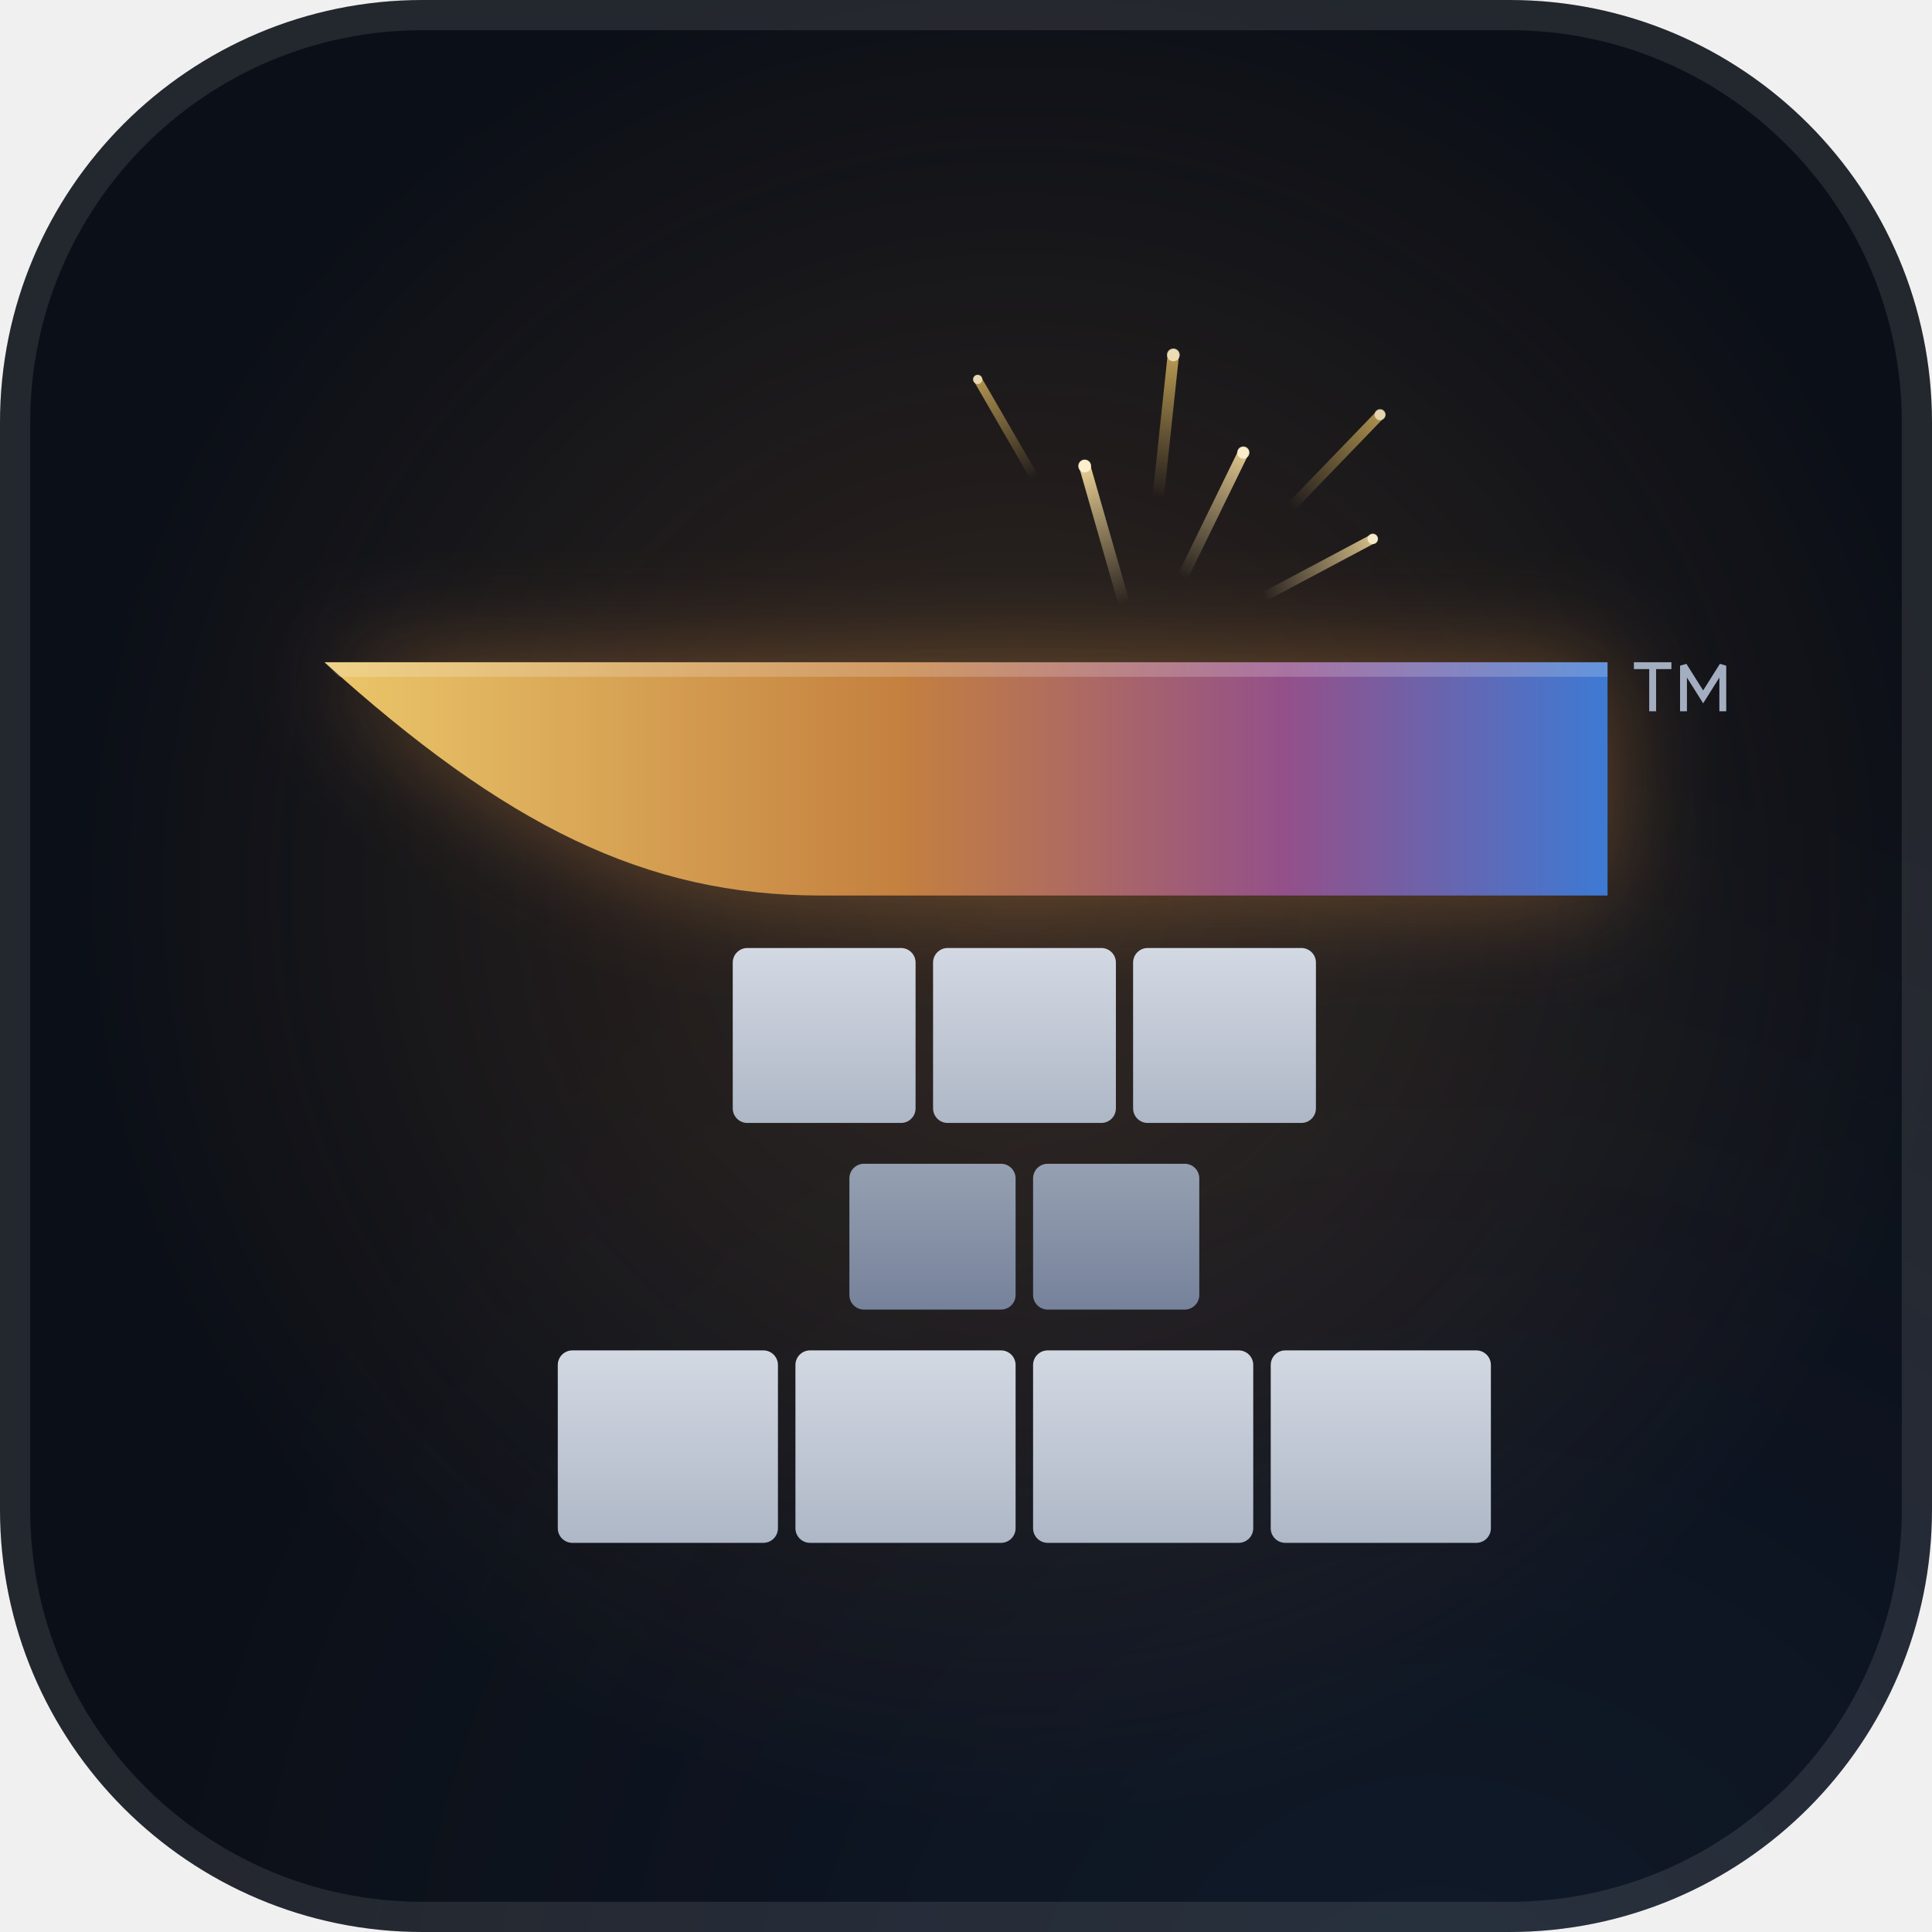
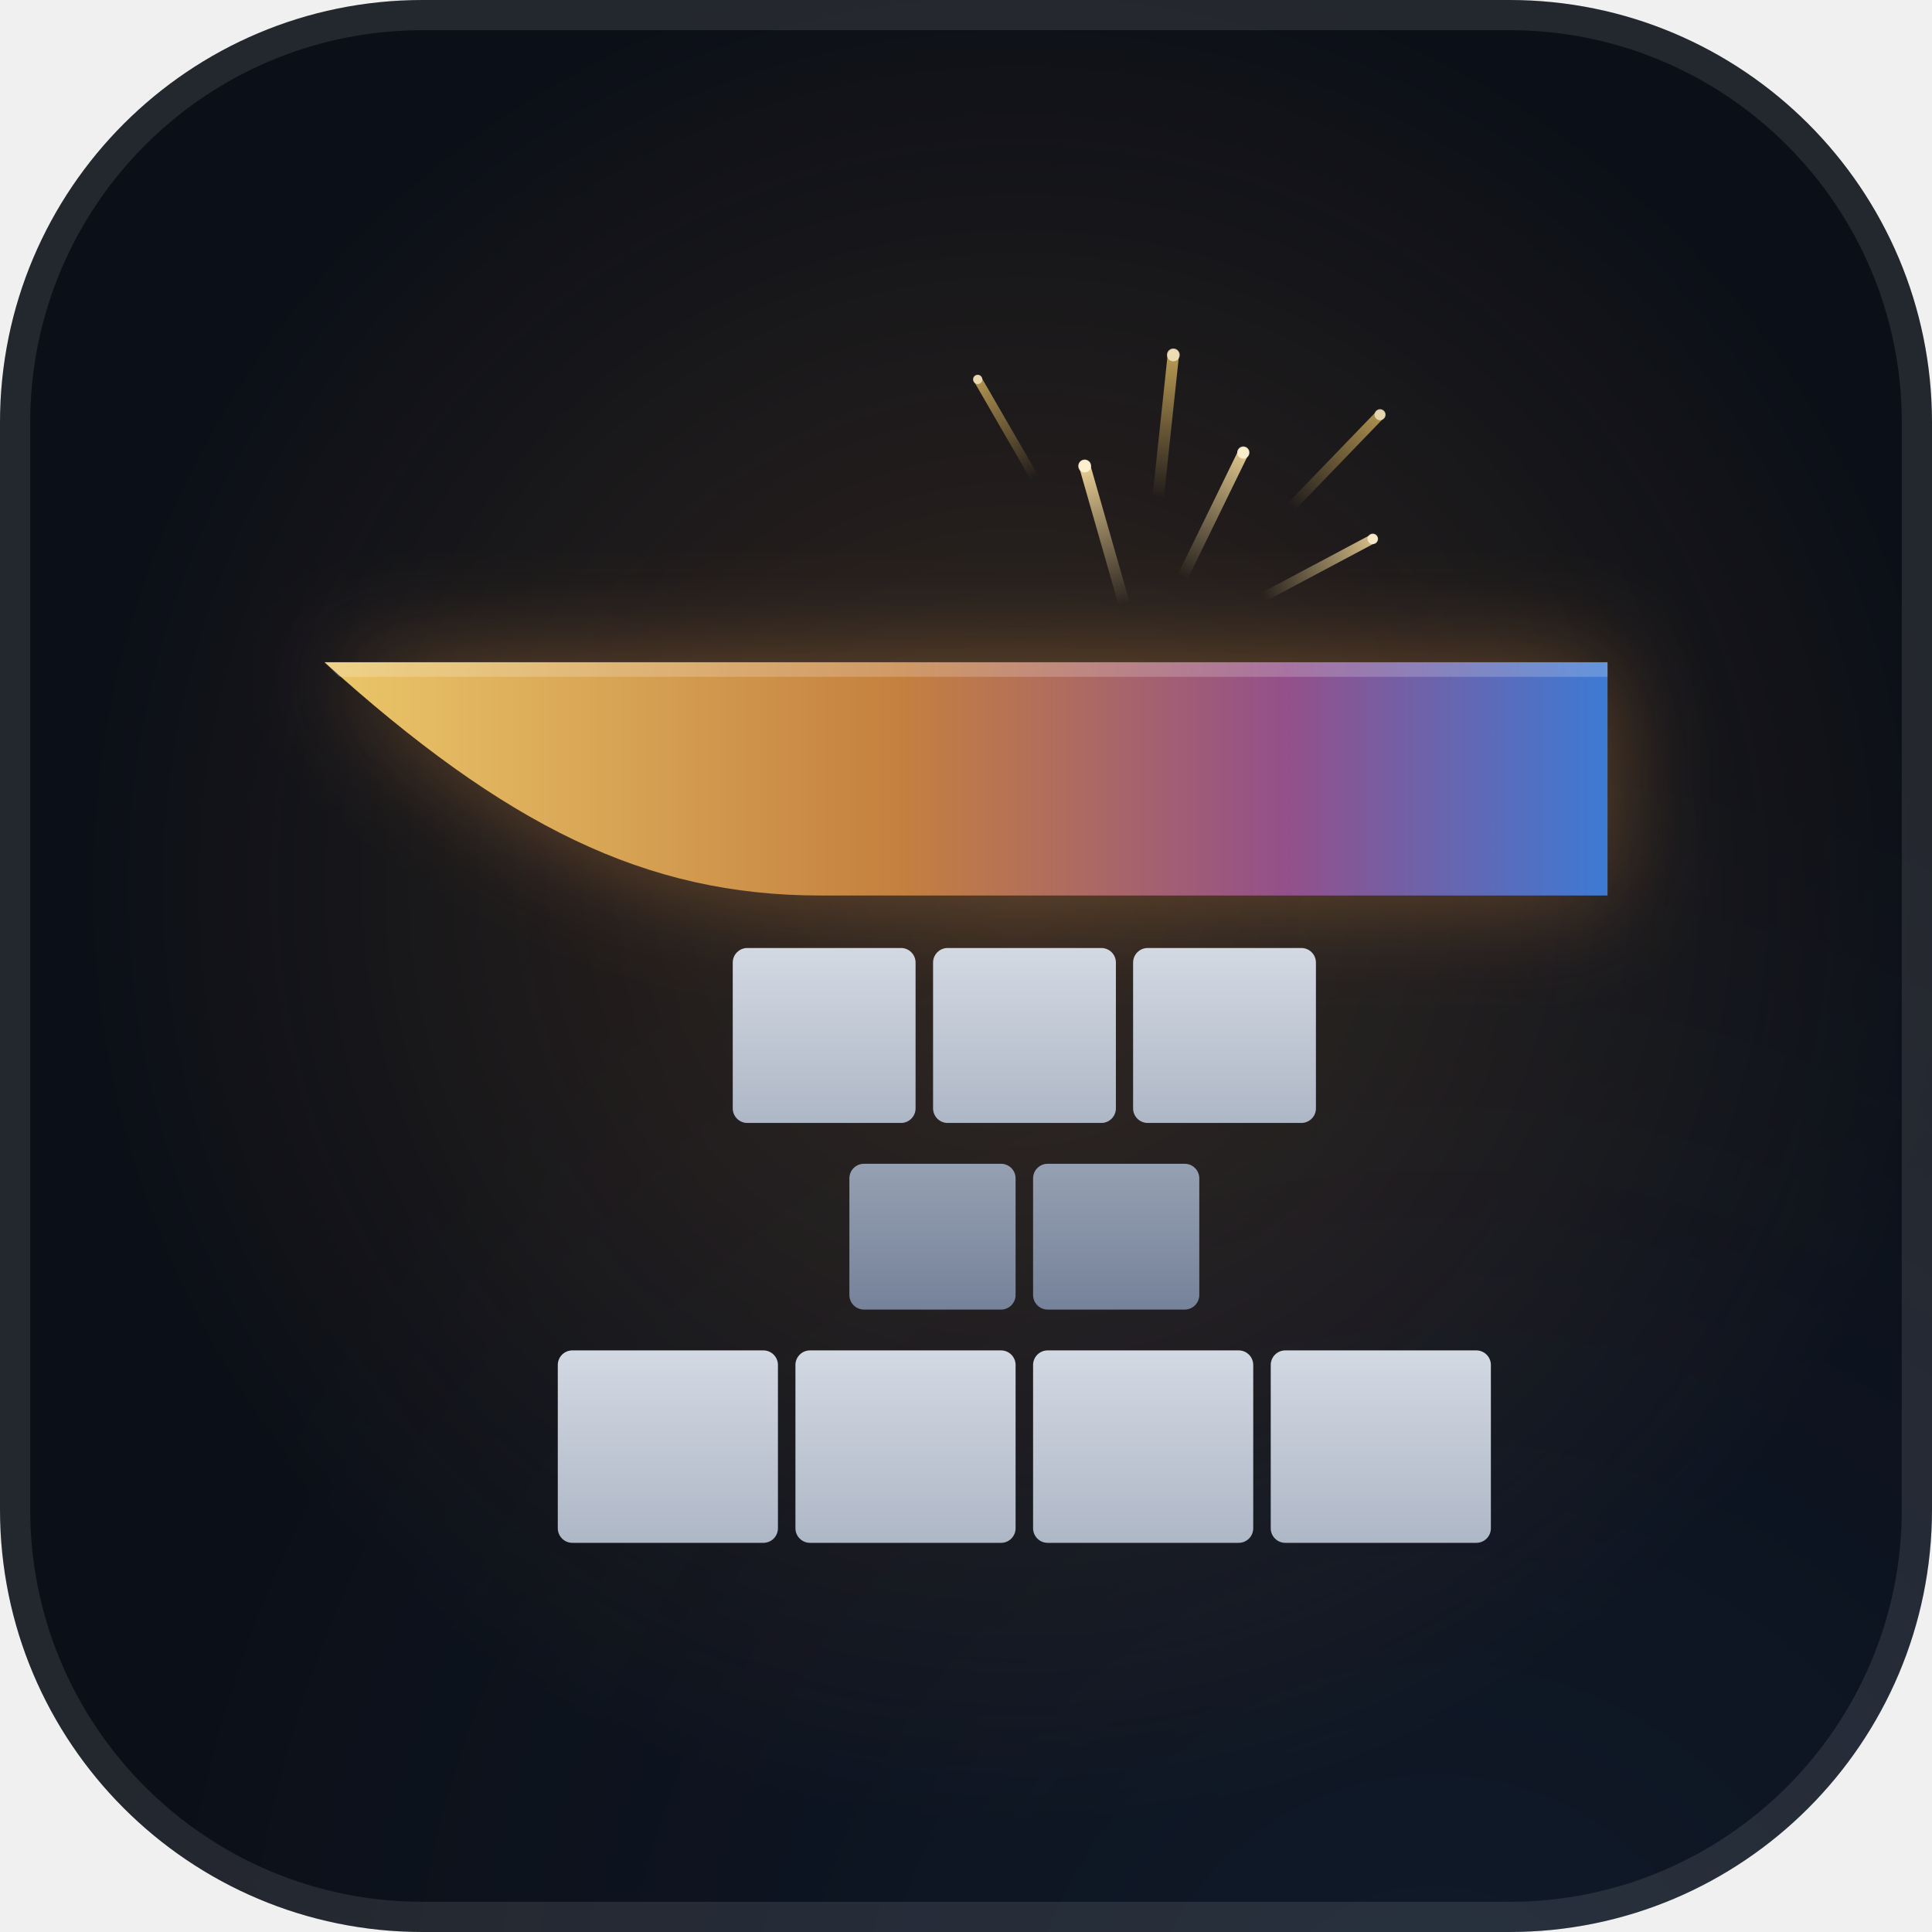
<svg xmlns="http://www.w3.org/2000/svg" viewBox="0 0 1024 1024">
  <defs>
    <clipPath id="tile">
      <rect width="1024" height="1024" rx="224" />
    </clipPath>
    <radialGradient id="glow" gradientUnits="userSpaceOnUse" cx="540" cy="470" r="500">
      <stop offset="0" stop-color="rgb(196,128,63)" stop-opacity="0.21" />
      <stop offset="1" stop-color="rgb(196,128,63)" stop-opacity="0" />
    </radialGradient>
    <radialGradient id="cool" gradientUnits="userSpaceOnUse" cx="760" cy="1100" r="720">
      <stop offset="0" stop-color="rgb(61,122,212)" stop-opacity="0.10" />
      <stop offset="1" stop-color="rgb(61,122,212)" stop-opacity="0" />
    </radialGradient>
  </defs>
  <g clip-path="url(#tile)">
    <rect width="1024" height="1024" fill="#0b0f17" />
    <rect width="1024" height="1024" fill="url(#cool)" />
    <rect width="1024" height="1024" fill="url(#glow)" />
    <g transform="translate(172 351) scale(1.5455) translate(-760 -168)">
      <defs>
        <linearGradient id="temper" x1="760" x2="1200" y1="0" y2="0" gradientUnits="userSpaceOnUse">
          <stop offset="0" stop-color="#ebc76a" />
          <stop offset=".45" stop-color="#c4803f" />
          <stop offset=".75" stop-color="#93508a" />
          <stop offset="1" stop-color="#3d7ad4" />
        </linearGradient>
        <linearGradient id="steel" x1="0" x2="0" y1="0" y2="1">
          <stop offset="0" stop-color="#d3d9e3" />
          <stop offset="1" stop-color="#aeb7c6" />
        </linearGradient>
        <linearGradient id="slate" x1="0" x2="0" y1="0" y2="1">
          <stop offset="0" stop-color="#95a0b2" />
          <stop offset="1" stop-color="#76829a" />
        </linearGradient>
        <filter id="heat" x="-20%" y="-80%" width="140%" height="260%">
          <feGaussianBlur stdDeviation="18" />
        </filter>
        <linearGradient id="tail0" gradientUnits="userSpaceOnUse" x1="1034.2" y1="147.9" x2="1020.7" y2="100.7">
          <stop offset="0" stop-color="#ffe3a0" stop-opacity="0" />
          <stop offset="1" stop-color="#ffe3a0" stop-opacity="0.90" />
        </linearGradient>
        <linearGradient id="tail1" gradientUnits="userSpaceOnUse" x1="1045.9" y1="111.4" x2="1051.1" y2="62.6">
          <stop offset="0" stop-color="#f0c766" stop-opacity="0" />
          <stop offset="1" stop-color="#f0c766" stop-opacity="0.74" />
        </linearGradient>
        <linearGradient id="tail2" gradientUnits="userSpaceOnUse" x1="1054.3" y1="138.7" x2="1075.1" y2="96.1">
          <stop offset="0" stop-color="#ffe3a0" stop-opacity="0" />
          <stop offset="1" stop-color="#ffe3a0" stop-opacity="0.85" />
        </linearGradient>
        <linearGradient id="tail3" gradientUnits="userSpaceOnUse" x1="1091.4" y1="114.8" x2="1122.0" y2="83.1">
          <stop offset="0" stop-color="#f0c766" stop-opacity="0" />
          <stop offset="1" stop-color="#f0c766" stop-opacity="0.69" />
        </linearGradient>
        <linearGradient id="tail4" gradientUnits="userSpaceOnUse" x1="1082.1" y1="145.6" x2="1119.5" y2="125.7">
          <stop offset="0" stop-color="#ffe3a0" stop-opacity="0" />
          <stop offset="1" stop-color="#ffe3a0" stop-opacity="0.81" />
        </linearGradient>
        <linearGradient id="tail5" gradientUnits="userSpaceOnUse" x1="1003.5" y1="104.7" x2="984.0" y2="71.0">
          <stop offset="0" stop-color="#f0c766" stop-opacity="0" />
          <stop offset="1" stop-color="#f0c766" stop-opacity="0.71" />
        </linearGradient>
      </defs>
      <path d="M760 168h440v80H930c-60 0-108-24-170-80z" fill="#c4803f" opacity="0.45" filter="url(#heat)" />
      <path d="M760 168h440v80H930c-60 0-108-24-170-80z" fill="url(#temper)" />
      <path d="M760 168h440v5H765z" fill="#fff" opacity="0.2" />
      <g fill="url(#steel)">
        <rect x="900.0" y="266" width="62.7" height="60" rx="5" />
        <rect x="968.7" y="266" width="62.7" height="60" rx="5" />
        <rect x="1037.3" y="266" width="62.7" height="60" rx="5" />
      </g>
      <g fill="url(#slate)">
        <rect x="940.0" y="340" width="57.0" height="50" rx="5" />
        <rect x="1003.0" y="340" width="57.0" height="50" rx="5" />
      </g>
      <g fill="url(#steel)">
        <rect x="840.0" y="404" width="75.5" height="66" rx="5" />
        <rect x="921.5" y="404" width="75.5" height="66" rx="5" />
        <rect x="1003.0" y="404" width="75.5" height="66" rx="5" />
        <rect x="1084.5" y="404" width="75.5" height="66" rx="5" />
      </g>
      <g>
        <line x1="1034.2" y1="147.9" x2="1020.7" y2="100.7" stroke="url(#tail0)" stroke-width="3.9" stroke-linecap="round" />
        <circle cx="1020.7" cy="100.7" r="2.2" fill="#fff4d6" opacity="0.90" />
        <line x1="1045.9" y1="111.4" x2="1051.1" y2="62.6" stroke="url(#tail1)" stroke-width="3.9" stroke-linecap="round" />
        <circle cx="1051.1" cy="62.6" r="2.2" fill="#fff4d6" opacity="0.74" />
        <line x1="1054.3" y1="138.7" x2="1075.1" y2="96.1" stroke="url(#tail2)" stroke-width="3.7" stroke-linecap="round" />
        <circle cx="1075.1" cy="96.1" r="2.1" fill="#fff4d6" opacity="0.85" />
        <line x1="1091.4" y1="114.8" x2="1122.0" y2="83.1" stroke="url(#tail3)" stroke-width="3.4" stroke-linecap="round" />
        <circle cx="1122.0" cy="83.1" r="1.9" fill="#fff4d6" opacity="0.69" />
        <line x1="1082.1" y1="145.6" x2="1119.5" y2="125.7" stroke="url(#tail4)" stroke-width="3.2" stroke-linecap="round" />
        <circle cx="1119.5" cy="125.7" r="1.8" fill="#fff4d6" opacity="0.81" />
        <line x1="1003.5" y1="104.7" x2="984.0" y2="71.0" stroke="url(#tail5)" stroke-width="2.9" stroke-linecap="round" />
        <circle cx="984.0" cy="71.0" r="1.6" fill="#fff4d6" opacity="0.71" />
      </g>
    </g>
    <rect x="8" y="8" width="1008" height="1008" rx="216" fill="none" stroke="#fff" stroke-opacity=".1" stroke-width="16" />
-     <path d="M866 352.82h19.882M875.941 351v26M892.291 377V352.82L902.706 369.353L913.121 352.82V377" fill="none" stroke="#a3aec0" stroke-width="3.64" stroke-linejoin="miter" stroke-miterlimit="2" aria-label="trademark" />
  </g>
</svg>
